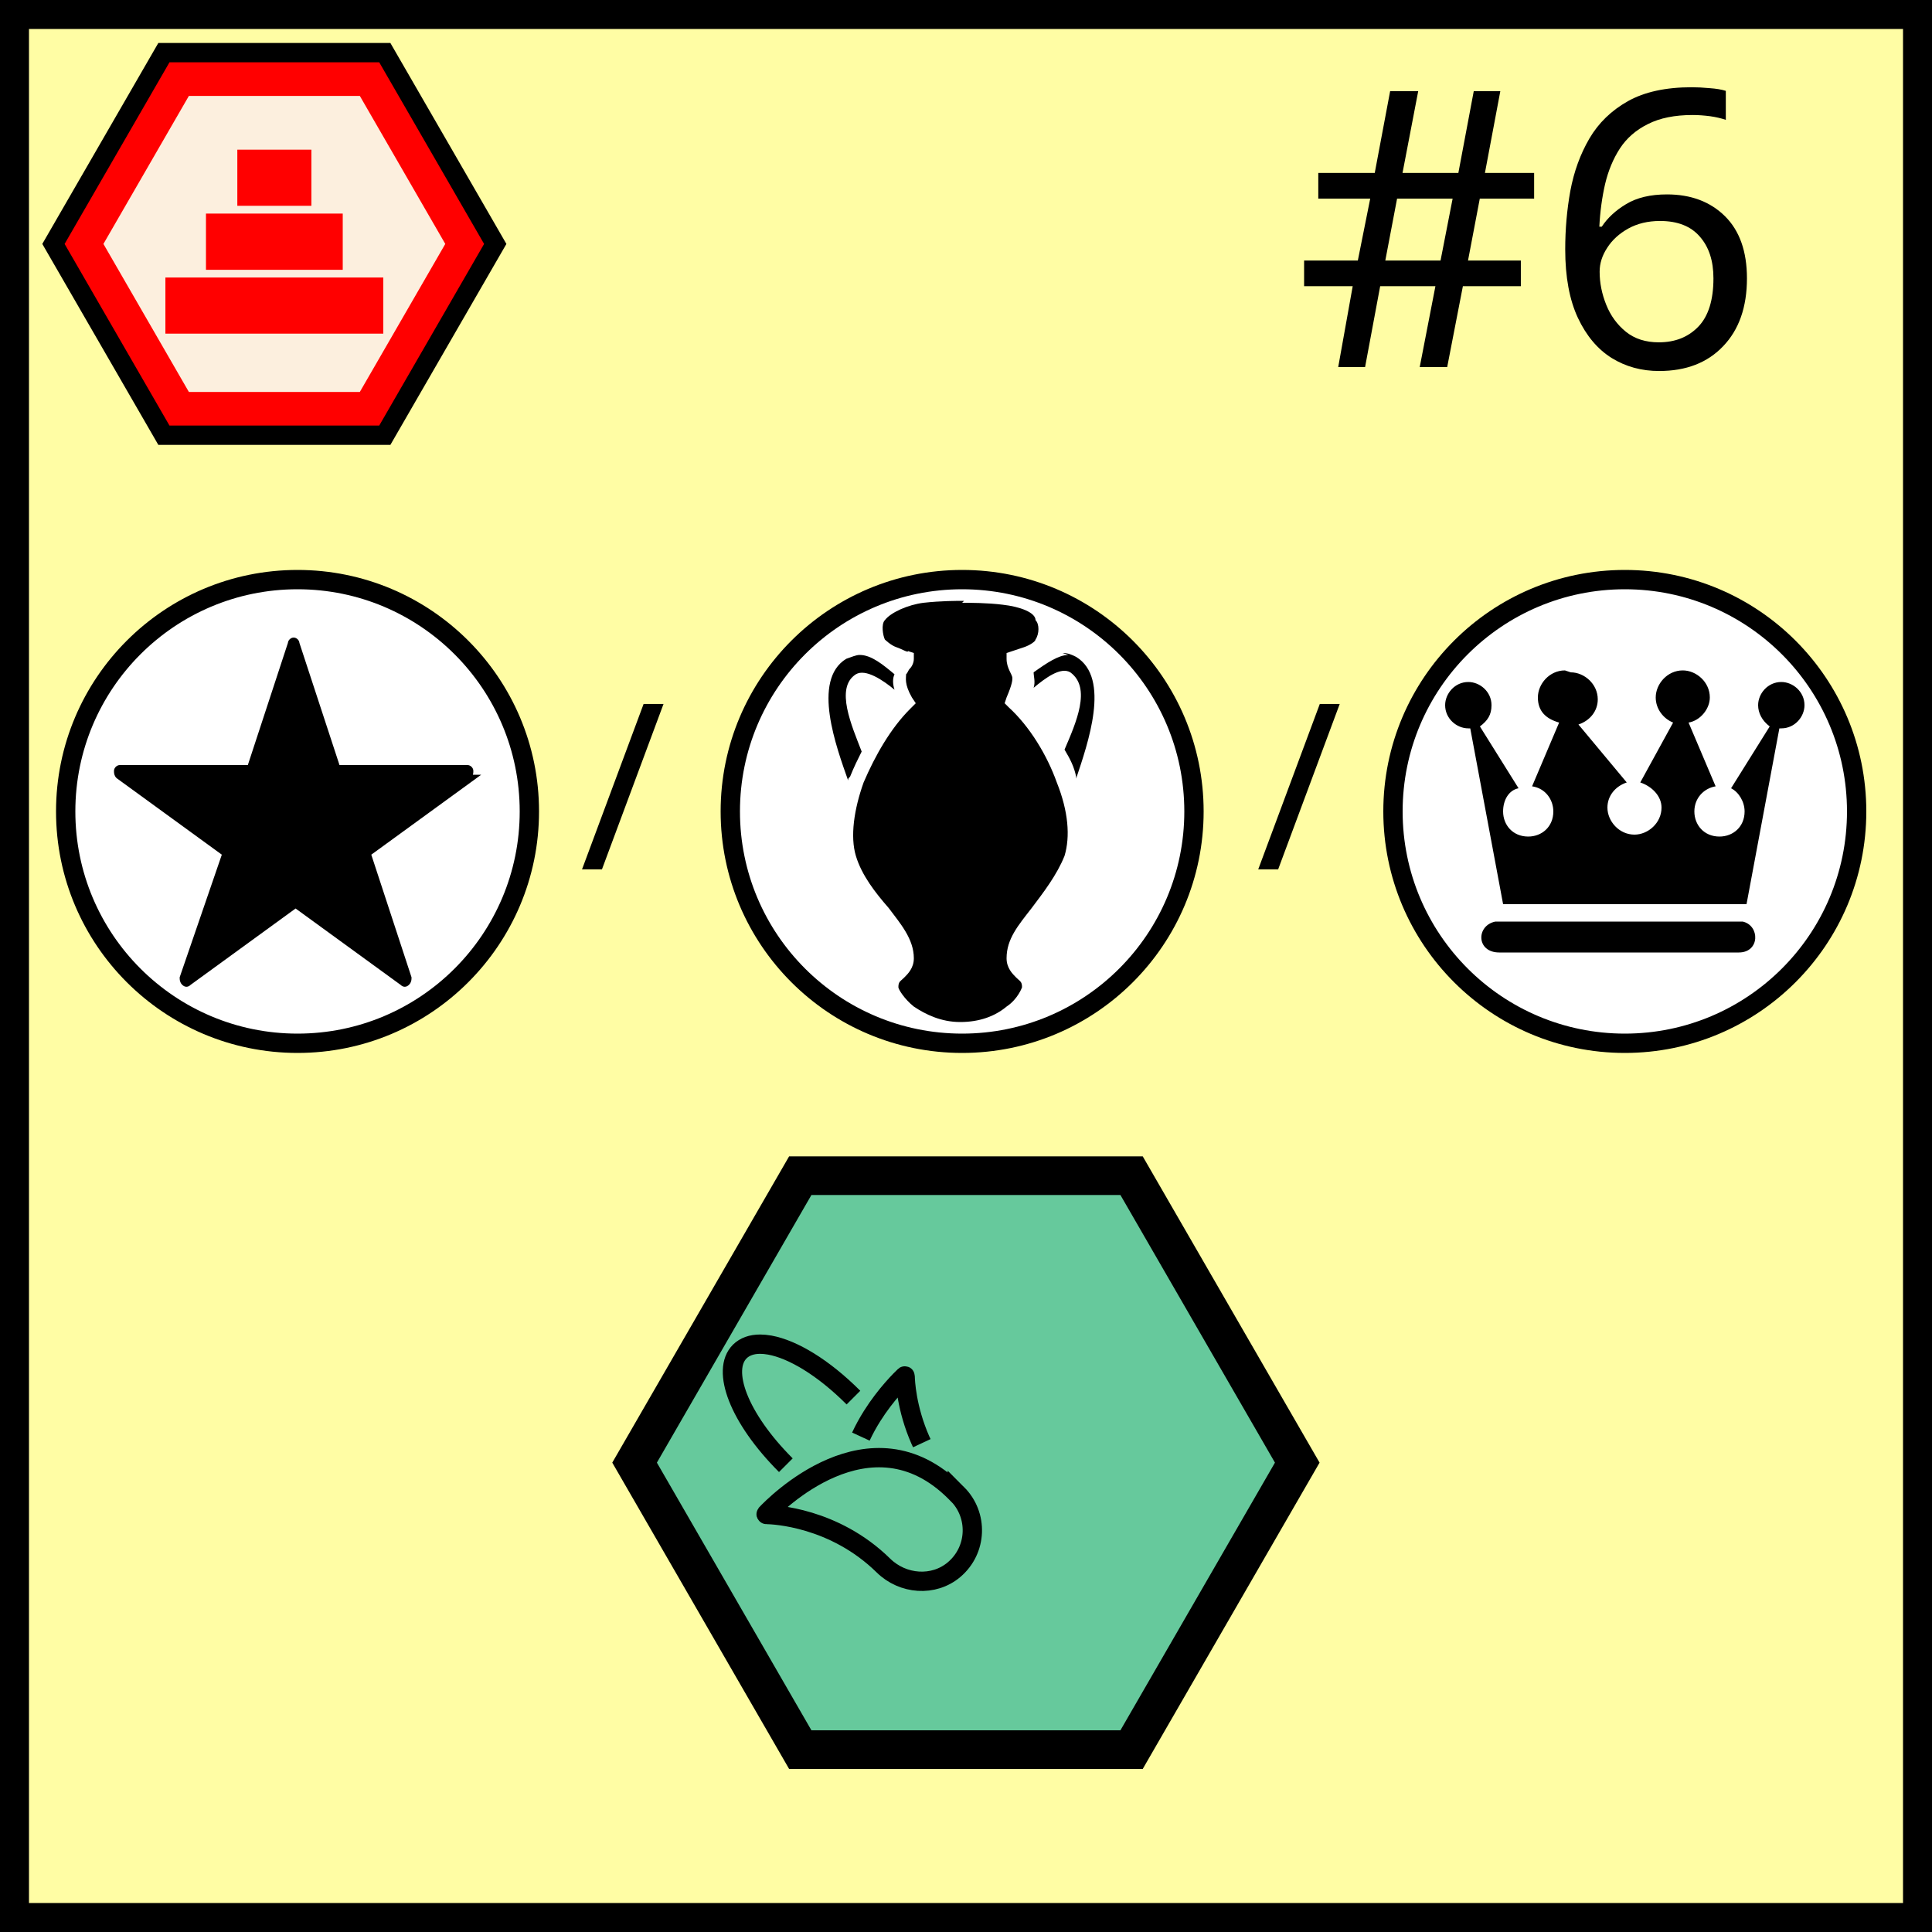
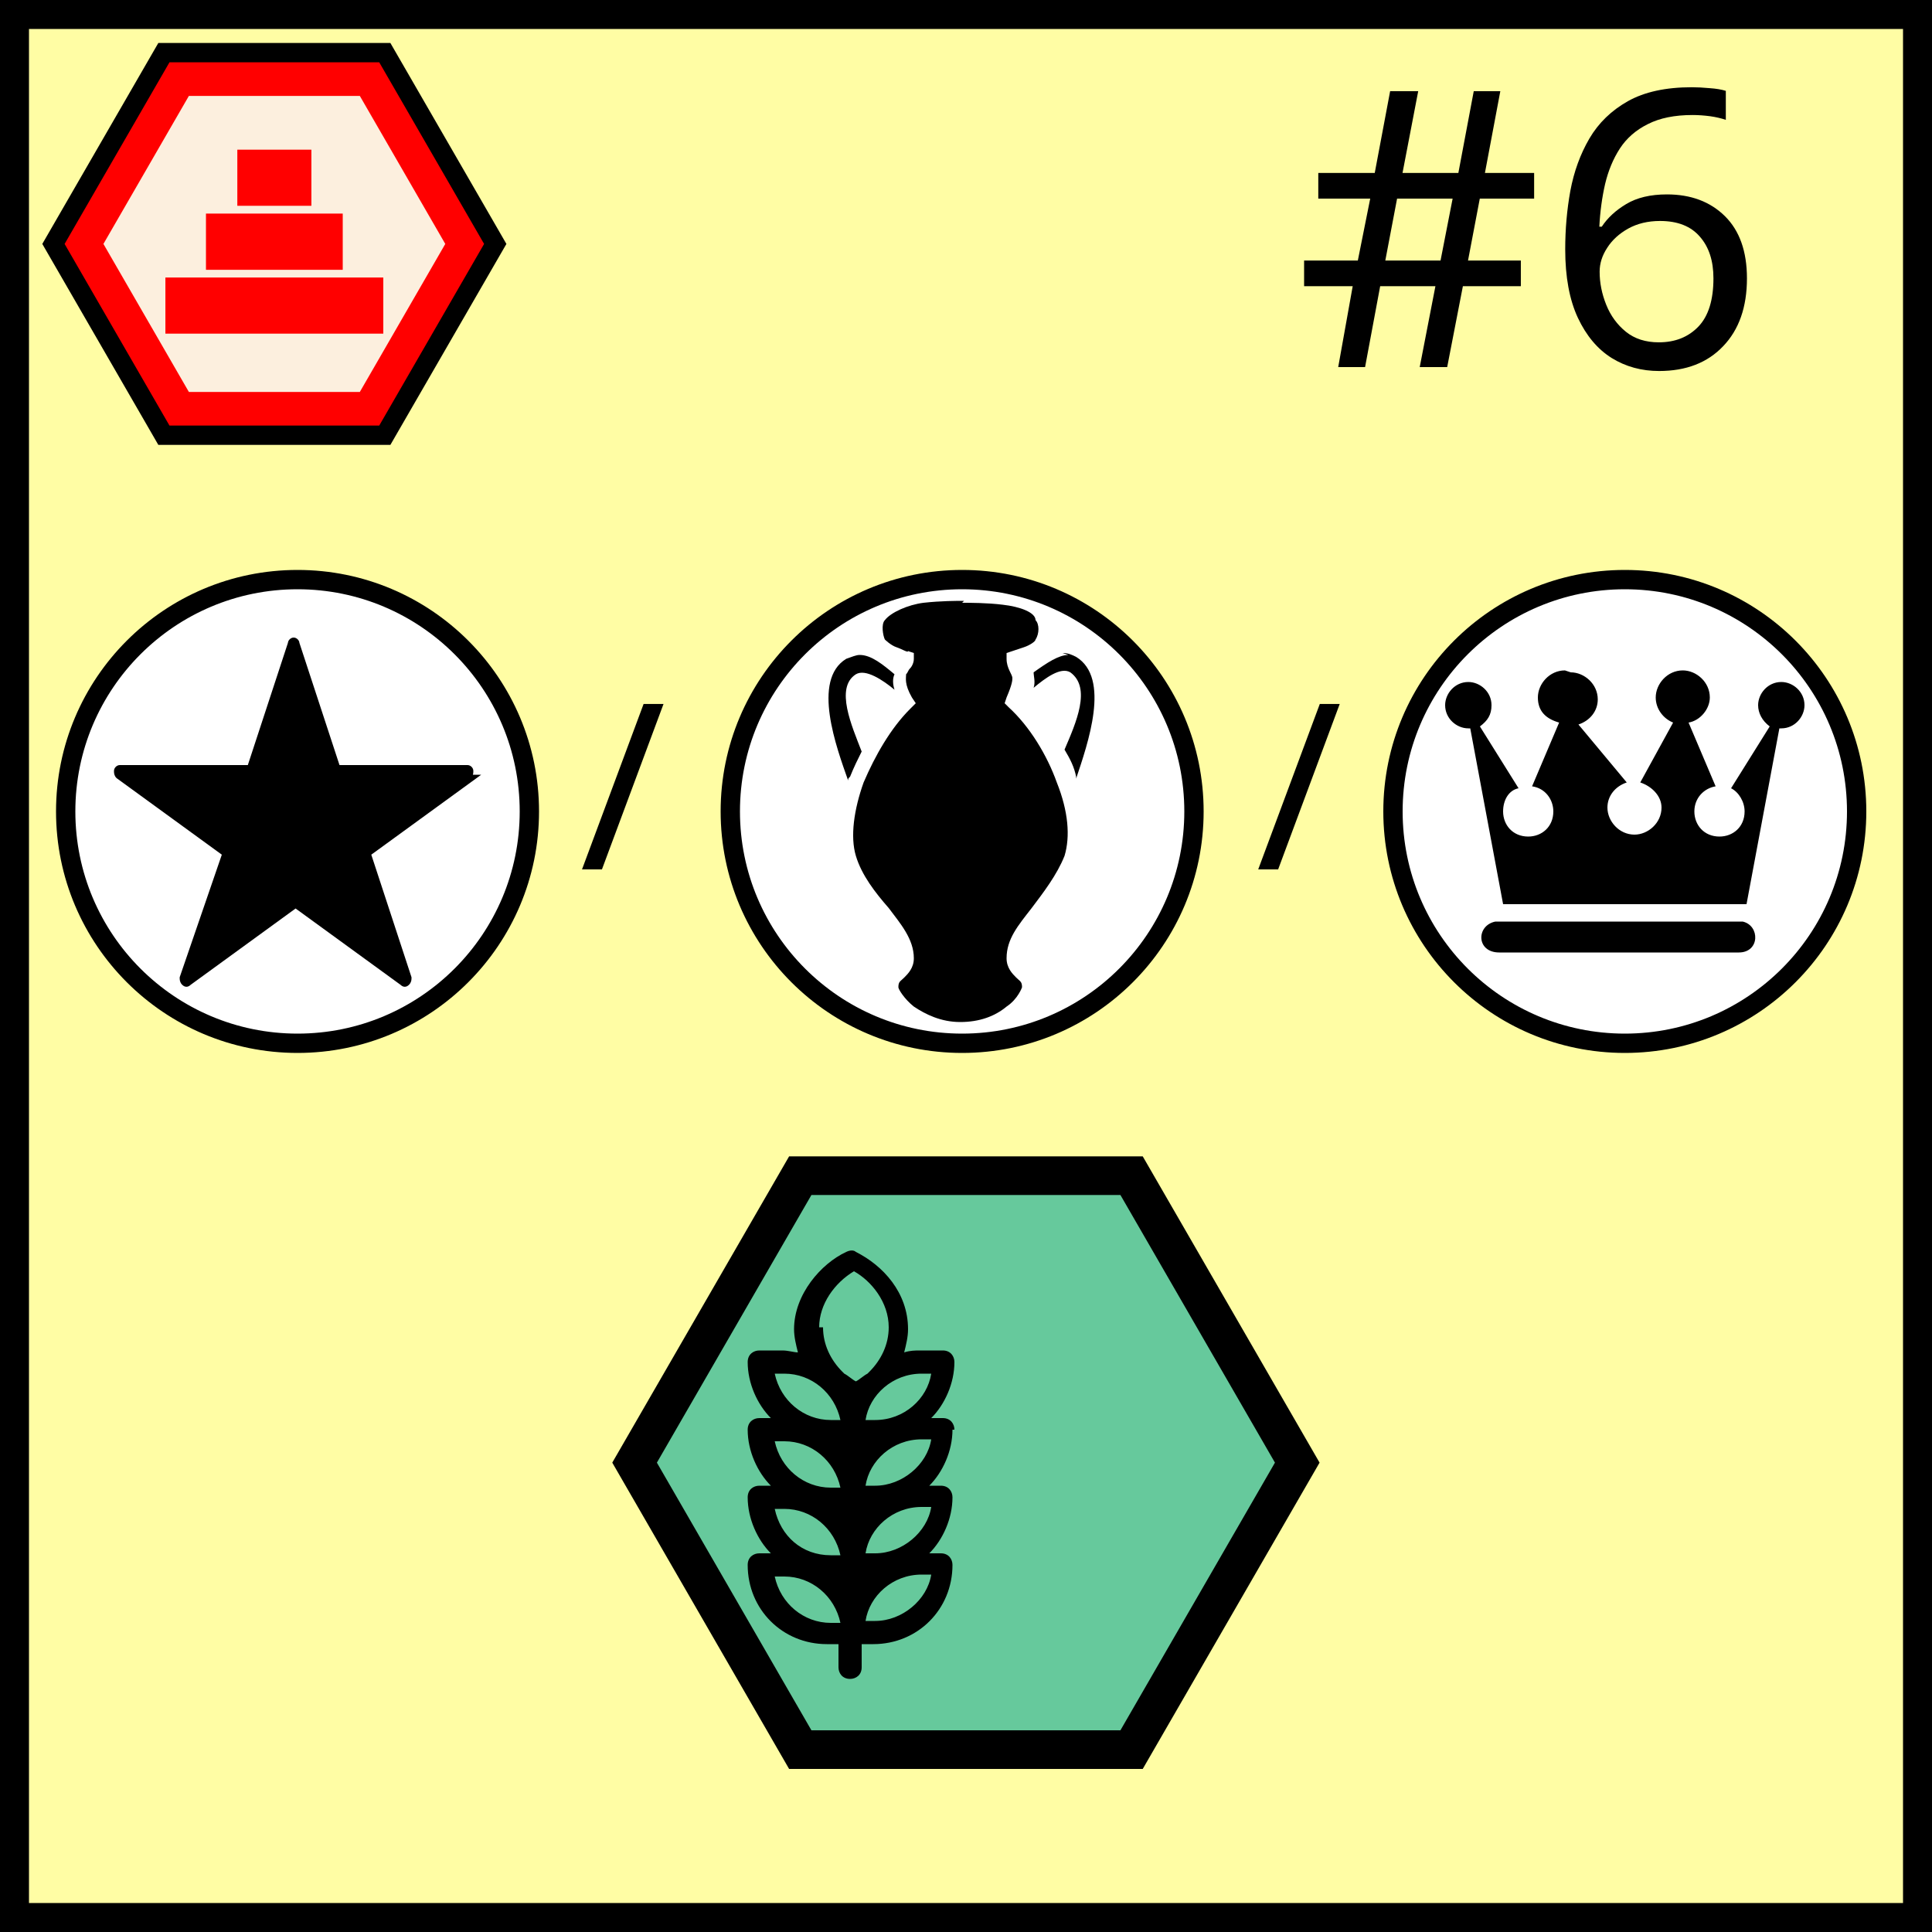
<svg xmlns="http://www.w3.org/2000/svg" height="100px" width="100px" viewbox="0 0 100 100">
  <rect style="fill:#fffda4;stroke:#000000;stroke-width:3px" x="0px" y="0px" width="100px" height="100px" />
  <g>
    <g>
      <polygon style="fill:#fcefde;stroke:#ff0000;stroke-width:2.5px" points="9.055,3.714 19.346,3.714 24.491,12.626 19.346,21.538 9.055,21.538 3.910,12.626" />
      <polygon style="fill:none;stroke:#000000;stroke-width:1px" points="8.484,2.724 19.917,2.724 25.634,12.626 19.917,22.528 8.484,22.528 2.767,12.626" />
    </g>
    <g>
      <rect style="fill:#ff0000;fill-opacity:1;stroke:none" width="11.278" height="2.905" x="8.561" y="14.364" />
      <rect style="fill:#ff0000;fill-opacity:1;stroke:none" width="7.079" height="2.91" x="10.661" y="11.055" />
      <rect style="fill:#ff0000;fill-opacity:1;stroke:none" width="3.833" height="2.905" x="12.284" y="7.747" />
    </g>
  </g>
  <text style="font-size:20px;font-family:sans-serif;fill:#000000;stroke:none" x="67" y="19">#6</text>
  <g>
    <circle style="fill:#ffffff;stroke:#000000;stroke-width:1px" cy="42" cx="15.4" r="12" />
    <path style="fill:#000000;stroke:#000000;stroke-width:0.2px" d="m 24.6,40.2 -5.5,4.0 2.1,6.4 c 0,0.1 0,0.2 -0.1,0.3 -0.1,0.1 -0.2,0.1 -0.3,0 l -5.5,-4.0 -5.5,4 c -0.1,0.1 -0.2,0.1 -0.3,0 -0.1,-0.1 -0.1,-0.2 -0.1,-0.3 l 2.2,-6.4 -5.5,-4 c -0.1,-0.1 -0.1,-0.2 -0.1,-0.3 0,-0.1 0.1,-0.2 0.2,-0.2 H 12.9 l 2.1,-6.4 c 0,-0.1 0.1,-0.2 0.2,-0.2 0.1,0 0.2,0.1 0.2,0.2 l 2.1,6.4 h 6.7 c 0.1,0 0.2,0.1 0.2,0.2 0,0.1 0,0.2 -0.1,0.3 z" />
  </g>
  <text style="font-size:12px;font-family:sans-serif;fill:#000000;stroke:none" x="30" y="45">/</text>
  <g>
    <circle style="fill:#ffffff;stroke:#000000;stroke-width:1px" cy="42" cx="49.8" r="12" />
    <path style="fill:#000000;stroke:none" d="m 49.9,31.1 c -0.4,0 -1.2,0 -2.1,0.1 -0.8,0.1 -1.7,0.5 -2.0,0.9 -0.2,0.2 -0.1,0.8 0,1 0,0 0.3,0.3 0.6,0.4 0.3,0.1 0.6,0.3 0.6,0.2 l 0.3,0.1 v 0.3 c 0,0.2 -0.1,0.4 -0.2,0.5 -0.1,0.1 -0.1,0.2 -0.2,0.3 0,0.2 -0.1,0.5 0.3,1.2 l 0.2,0.3 -0.3,0.3 c -1.0,1.0 -1.8,2.4 -2.4,3.8 -0.5,1.4 -0.7,2.8 -0.4,3.8 0.3,1.0 1.0,1.9 1.7,2.7 0.6,0.8 1.3,1.6 1.3,2.6 0,0.5 -0.3,0.8 -0.5,1.0 -0.2,0.2 -0.3,0.2 -0.3,0.5 0,0.1 0.3,0.6 0.8,1.0 0.6,0.4 1.4,0.8 2.4,0.8 1.0,0 1.8,-0.3 2.4,-0.8 0.6,-0.4 0.8,-1.0 0.8,-1.0 0,-0.3 -0.1,-0.3 -0.3,-0.5 -0.2,-0.2 -0.5,-0.5 -0.5,-1.0 0,-1.0 0.6,-1.7 1.3,-2.6 0.6,-0.8 1.3,-1.7 1.7,-2.7 0.3,-1.0 0.2,-2.3 -0.4,-3.8 -0.5,-1.4 -1.4,-2.9 -2.5,-3.9 l -0.2,-0.2 0.1,-0.3 c 0.3,-0.7 0.3,-0.9 0.3,-1 0,-0.2 -0.3,-0.5 -0.3,-1 v -0.3 l 0.3,-0.1 c 0,0 0.3,-0.1 0.6,-0.2 0.3,-0.1 0.6,-0.3 0.6,-0.4 0.2,-0.3 0.2,-0.8 0,-1 0,-0.4 -0.8,-0.7 -1.7,-0.8 -0.8,-0.1 -1.7,-0.1 -2.1,-0.1 z m -5.4,2.8 c -0.2,0 -0.4,0.1 -0.7,0.2 -1.8,1.1 -0.5,4.6 0.1,6.3 0,-0.1 0,-0.1 0.1,-0.2 0.2,-0.5 0.4,-0.9 0.6,-1.3 -0.5,-1.3 -1.4,-3.3 -0.3,-4.0 0.5,-0.3 1.4,0.3 2,0.8 -0.1,-0.3 -0.1,-0.6 0,-0.8 -0.6,-0.5 -1.2,-1.0 -1.8,-1.0 z m 10.8,0 c -0.5,0 -1.1,0.4 -1.8,0.9 0,0.2 0.1,0.5 0,0.8 0.6,-0.5 1.4,-1.1 1.9,-0.8 1.1,0.8 0.3,2.6 -0.3,4.0 0.3,0.5 0.5,0.9 0.6,1.4 0,0 0,0.1 0,0.1 0.6,-1.8 1.8,-5.2 0,-6.3 -0.2,-0.1 -0.4,-0.2 -0.7,-0.2 z" />
  </g>
  <text style="font-size:12px;font-family:sans-serif;fill:#000000;stroke:none" x="65" y="45">/</text>
  <g>
    <circle style="fill:#ffffff;stroke:#000000;stroke-width:1px" cy="42" cx="84.1" r="12" />
    <path style="fill:#000000;stroke:none" d="m 81.0,34.7 c -0.8,0 -1.4,0.7 -1.4,1.4 0,0.7 0.4,1.1 1.1,1.3 l -1.4,3.3 c 0.7,0.1 1.1,0.7 1.1,1.3 0,0.8 -0.6,1.3 -1.3,1.3 -0.8,0 -1.3,-0.6 -1.3,-1.3 0,-0.6 0.3,-1.1 0.8,-1.2 l -2.0,-3.2 c 0.4,-0.3 0.6,-0.6 0.6,-1.1 0,-0.7 -0.6,-1.2 -1.2,-1.2 -0.7,0 -1.2,0.6 -1.2,1.2 0,0.7 0.6,1.2 1.2,1.2 0,0 0,0 0.1,0 l 1.7,9.1 h 12.6 l 1.7,-9.1 c 0,0 0,0 0.1,0 0.7,0 1.2,-0.6 1.2,-1.2 0,-0.7 -0.6,-1.2 -1.2,-1.2 -0.7,0 -1.2,0.6 -1.2,1.2 0,0.4 0.2,0.8 0.6,1.1 l -2.0,3.2 c 0.4,0.2 0.7,0.7 0.7,1.2 0,0.8 -0.6,1.3 -1.3,1.3 -0.8,0 -1.3,-0.6 -1.3,-1.3 0,-0.7 0.5,-1.2 1.1,-1.3 l -1.4,-3.3 c 0.6,-0.1 1.1,-0.7 1.1,-1.3 0,-0.8 -0.7,-1.4 -1.4,-1.4 -0.8,0 -1.4,0.7 -1.4,1.4 0,0.6 0.4,1.1 0.9,1.3 l -1.7,3.1 c 0.6,0.2 1.1,0.7 1.1,1.3 0,0.8 -0.7,1.4 -1.4,1.4 -0.8,0 -1.4,-0.7 -1.4,-1.4 0,-0.6 0.4,-1.1 1.0,-1.3 l -2.5,-3.0 c 0.6,-0.2 1.0,-0.7 1.0,-1.3 0,-0.8 -0.7,-1.4 -1.4,-1.4 z m -3.6,13.0 c -1.0,0.2 -1.0,1.6 0.2,1.6 h 0.3 v 0 h 11.8 v 0 h 0.3 c 1.1,0 1.1,-1.4 0.2,-1.6 z" />
  </g>
  <g>
    <polygon style="fill:#66c99c;stroke:#000000;stroke-width:2px" points="58.571,60.854 67.146,75.706 58.571,90.559 41.421,90.559 32.846,75.706 41.421,60.854" />
-     <path style="fill:none;stroke:#000000;stroke-width:1px" d="m 49.550,77.327 c 1.089,1.089 1.036,2.891 -0.160,3.911 -1.062,0.905 -2.665,0.775 -3.661,-0.203 -2.556,-2.511 -5.689,-2.640 -6.060,-2.646 -0.014,0 -0.021,-0.016 -0.012,-0.027 0.390,-0.416 5.377,-5.544 9.782,-1.139 0.038,0.035 0.075,0.068 0.111,0.105 z" />
-     <path style="fill:none;stroke:#000000;stroke-width:1px" d="m 44.559,74.358 c 0.174,-0.377 0.373,-0.731 0.577,-1.057 0.725,-1.153 1.534,-1.934 1.689,-2.081 0.009,-0.008 0.025,-0.003 0.025,0.011 0.005,0.242 0.061,1.653 0.790,3.312 l 0.073,0.156" />
-     <path style="fill:none;stroke:#000000;stroke-width:1px" d="m 44.174,72.340 c -1.570,-1.570 -3.144,-2.501 -4.328,-2.718 -0.178,-0.031 -0.344,-0.048 -0.502,-0.048 -0.437,0 -0.798,0.127 -1.054,0.381 -0.961,0.964 -0.070,3.428 2.385,5.884" />
+     <path style="fill:#000000;stroke:none" d="m 49.4,74.0 c 0,-0.3 -0.2,-0.6 -0.6,-0.6 h -0.6 c 0.7,-0.7 1.2,-1.8 1.2,-2.9 0,-0.3 -0.2,-0.6 -0.6,-0.6 h -1.2 c -0.2,0 -0.5,0 -0.8,0.1 0.1,-0.4 0.2,-0.8 0.2,-1.2 0,-1.9 -1.3,-3.3 -2.7,-4.0 -0.1,-0.1 -0.3,-0.1 -0.5,0 -1.3,0.6 -2.7,2.2 -2.7,4.0 0,0.4 0.1,0.8 0.2,1.2 -0.2,0 -0.5,-0.1 -0.8,-0.1 h -1.2 c -0.3,0 -0.6,0.2 -0.6,0.6 0,1.1 0.5,2.2 1.2,2.9 h -0.6 c -0.3,0 -0.6,0.2 -0.6,0.6 0,1.1 0.5,2.2 1.2,2.9 h -0.6 c -0.3,0 -0.6,0.2 -0.6,0.6 0,1.1 0.5,2.2 1.2,2.9 h -0.6 c -0.3,0 -0.6,0.2 -0.6,0.6 0,2.3 1.8,4.1 4.1,4.1 h 0.6 v 1.2 c 0,0.3 0.2,0.6 0.6,0.6 0.3,0 0.6,-0.2 0.6,-0.6 v -1.2 h 0.6 c 2.3,0 4.1,-1.8 4.1,-4.1 0,-0.3 -0.2,-0.6 -0.6,-0.6 H 48.1 c 0.7,-0.7 1.2,-1.8 1.2,-2.9 0,-0.3 -0.2,-0.6 -0.6,-0.6 H 48.1 c 0.7,-0.7 1.2,-1.8 1.2,-2.9 z m -5.8,0.7 c 0,0 0,0 0,0 h 0 z m 0,3.4 v 0 c 0,0 0,0 0,0 z m 1.2,0 h 0 c 0,0 0,0 0,0 z m 0,-3.4 v 0 h 0 c 0,0 0,0 0,0 z m 3.4,-3.6 c -0.2,1.3 -1.4,2.4 -2.9,2.4 h -0.5 c 0.2,-1.3 1.4,-2.4 2.9,-2.4 z m -5.8,-2.4 c 0,-1.2 0.8,-2.3 1.8,-2.9 0.9,0.5 1.8,1.6 1.8,2.9 0,0.9 -0.4,1.7 -1.0,2.3 0,0 -0.1,0.1 -0.1,0.1 -0.2,0.1 -0.4,0.3 -0.6,0.4 -0.2,-0.1 -0.4,-0.3 -0.6,-0.4 0,0 -0.1,-0.1 -0.1,-0.1 -0.6,-0.6 -1.0,-1.4 -1.0,-2.3 z m -1.8,2.4 c 1.4,0 2.6,1.0 2.9,2.4 h -0.5 c -1.4,0 -2.6,-1.0 -2.9,-2.4 z m 0,3.5 c 1.4,0 2.6,1.0 2.9,2.4 h -0.5 c -1.4,0 -2.6,-1.0 -2.9,-2.4 z m 0,3.5 c 1.4,0 2.6,1.0 2.9,2.4 h -0.5 c -1.5,0 -2.6,-1.0 -2.9,-2.4 z m 2.4,5.9 c -1.4,0 -2.6,-1.0 -2.9,-2.4 h 0.5 c 1.4,0 2.6,1.0 2.9,2.4 z m 0.5,-2.4 h 0 v 0 c 0,0 0,0 0,0 z m 1.2,0 v 0 h 0 c 0,0 0,0 0,0 z m 0.6,2.3 h -0.5 c 0.2,-1.3 1.4,-2.4 2.9,-2.4 h 0.5 c -0.2,1.3 -1.5,2.4 -2.9,2.4 z m 0,-3.5 h -0.5 c 0.2,-1.3 1.4,-2.4 2.9,-2.4 h 0.5 c -0.2,1.3 -1.5,2.4 -2.9,2.4 z m 0,-3.5 h -0.5 c 0.2,-1.3 1.4,-2.4 2.9,-2.4 h 0.5 c -0.2,1.3 -1.5,2.4 -2.9,2.4 z" />
  </g>
</svg>
